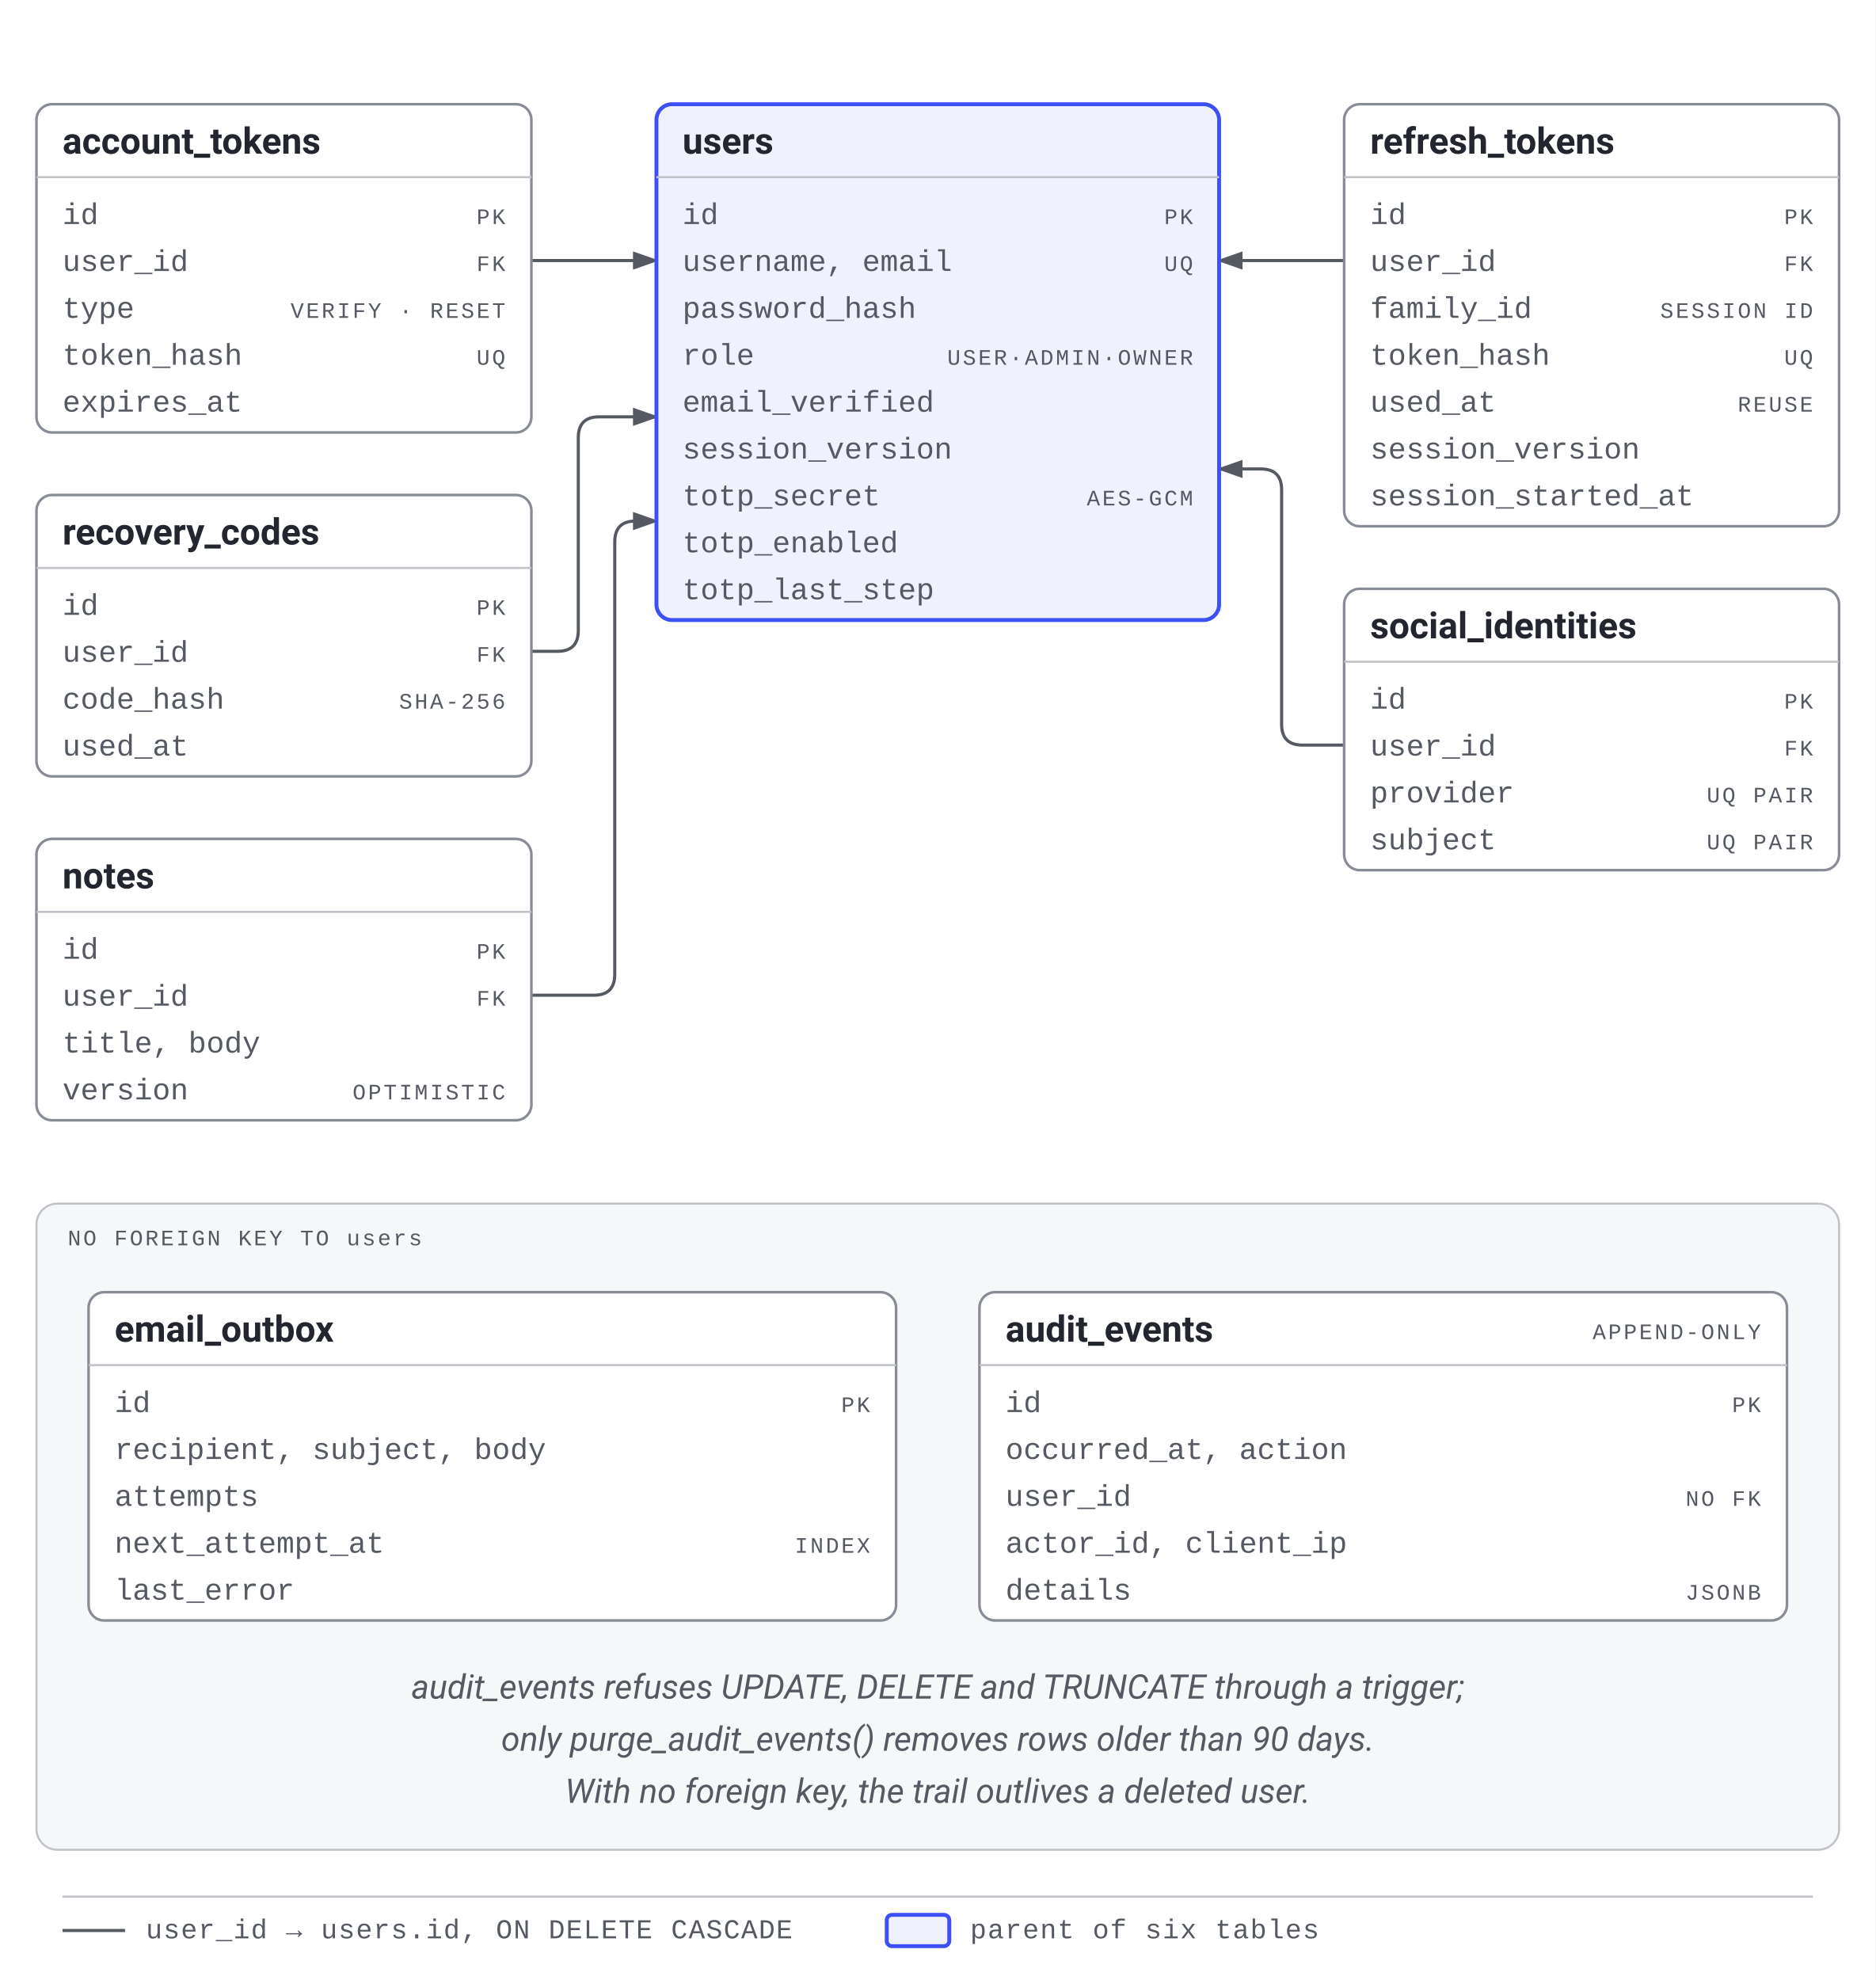
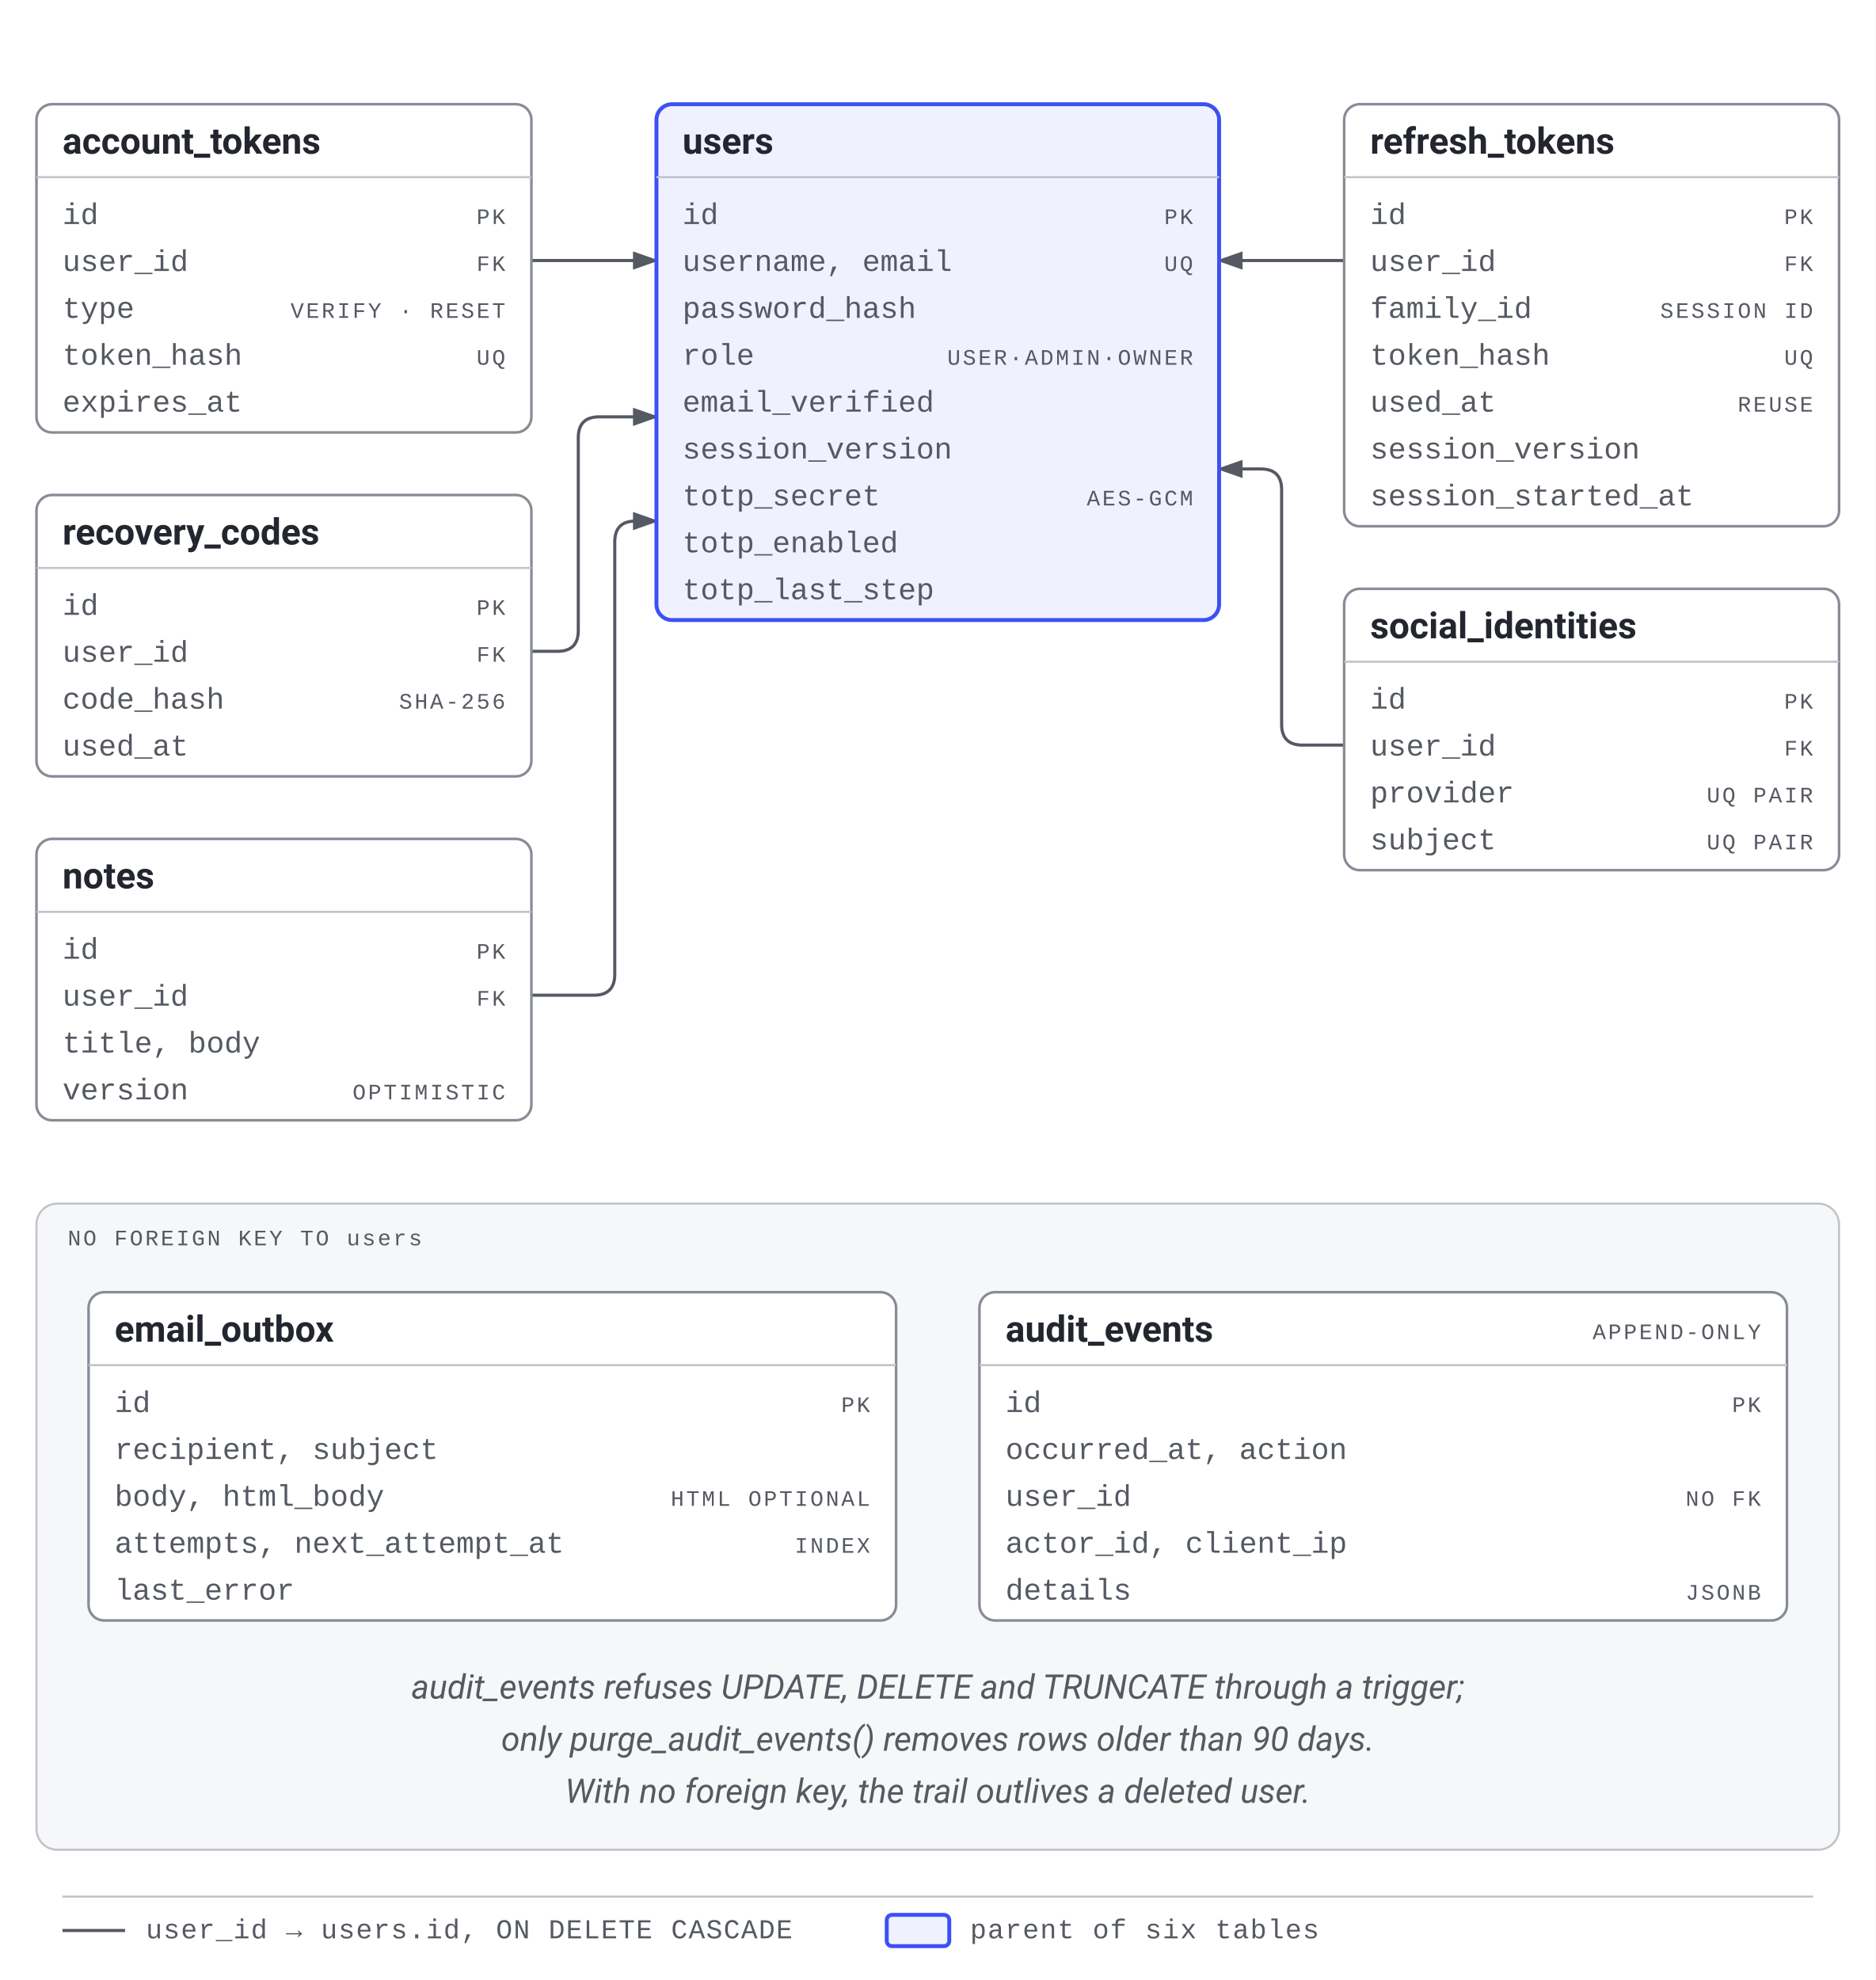
<svg xmlns="http://www.w3.org/2000/svg" viewBox="0 0 720 760" width="720" height="760" role="img" aria-labelledby="data-model-title data-model-desc">
  <defs>
    <style>
text{font-family:-apple-system, BlinkMacSystemFont, 'Segoe UI', Roboto, 'Helvetica Neue', Arial, 'Noto Sans', sans-serif} .mono{font-family:ui-monospace, SFMono-Regular, Menlo, Monaco, Consolas, 'Liberation Mono', 'Courier New', monospace}
.name{fill:#23262f;font-size:14px;font-weight:600}
.sub{fill:#555962;font-size:11.5px}
.lbl{fill:#555962;font-size:10.5px;letter-spacing:.04em}
.lbl-accent{fill:#3d50f5;font-size:10.5px;letter-spacing:.04em}
.tag{fill:#555962;font-size:8.5px;letter-spacing:.1em}
.note{fill:#555962;font-size:13px;font-style:italic}
.bg,.mask{fill:#ffffff} .mask-zone{fill:#f6f7f9}
.box{fill:#ffffff;stroke:#888c96;stroke-width:1}
.box-focal{fill:#eff1fe;stroke:#3d50f5;stroke-width:1.5}
.box-ext{fill:#ffffff;stroke:#888c96;stroke-width:1;stroke-dasharray:4 3}
.zone{fill:#f6f7f9;stroke:#c1c3c8;stroke-width:.8}
.frame{fill:none;stroke:#888c96;stroke-width:.8}
.chip{fill:none;stroke:#c1c3c8;stroke-width:.8}
.w{fill:none;stroke:#555962;stroke-width:1.2}
.w-accent{fill:none;stroke:#3d50f5;stroke-width:1.6}
.dash{stroke-dasharray:5 4}
.life{stroke:#c1c3c8;stroke-width:1;stroke-dasharray:3 3}
.sep{stroke:#c1c3c8;stroke-width:.8}
.m{fill:#555962} .m-accent{fill:#3d50f5} .m-open{fill:none;stroke:#555962;stroke-width:1.2}
.dot{fill:#23262f}
</style>
    <marker id="a" markerWidth="10" markerHeight="7" refX="9" refY="3.5" orient="auto" markerUnits="userSpaceOnUse">
      <polygon class="m" points="0 0, 10 3.5, 0 7" />
    </marker>
    <marker id="a-accent" markerWidth="10" markerHeight="7" refX="9" refY="3.5" orient="auto" markerUnits="userSpaceOnUse">
      <polygon class="m-accent" points="0 0, 10 3.5, 0 7" />
    </marker>
    <marker id="a-open" markerWidth="10" markerHeight="7" refX="9" refY="3.5" orient="auto" markerUnits="userSpaceOnUse">
      <polyline class="m-open" points="0 0, 10 3.5, 0 7" />
    </marker>
  </defs>
  <rect class="bg" width="100%" height="100%" />
  <rect class="zone" x="14" y="462" width="692" height="248" rx="8" />
  <path class="w" d="M204,100 L252,100" marker-end="url(#a)" />
  <path class="w" d="M204,250 L214,250 Q222,250 222,242 L222,168 Q222,160 230,160 L252,160" marker-end="url(#a)" />
  <path class="w" d="M204,382 L228,382 Q236,382 236,374 L236,208 Q236,200 244,200 L252,200" marker-end="url(#a)" />
  <path class="w" d="M516,100 L468,100" marker-end="url(#a)" />
  <path class="w" d="M516,286 L500,286 Q492,286 492,278 L492,188 Q492,180 484,180 L468,180" marker-end="url(#a)" />
  <line class="sep" x1="24" y1="728" x2="696" y2="728" />
  <rect class="mask-zone" x="23.0" y="471.2" width="146.8" height="9.4" rx="2" />
  <text class="tag mono" x="26" y="478" text-anchor="start">NO FOREIGN KEY TO users</text>
  <text class="note" x="360" y="652" text-anchor="middle">audit_events refuses UPDATE, DELETE and TRUNCATE through a trigger;</text>
  <text class="note" x="360" y="672" text-anchor="middle">only purge_audit_events() removes rows older than 90 days.</text>
  <text class="note" x="360" y="692" text-anchor="middle">With no foreign key, the trail outlives a deleted user.</text>
  <line class="w" x1="24" y1="741" x2="48" y2="741" />
  <text class="lbl mono" x="56" y="744">user_id → users.id, ON DELETE CASCADE</text>
  <rect class="box-focal" x="340.41" y="735" width="24" height="12" rx="2" />
  <text class="lbl mono" x="372.41" y="744">parent of six tables</text>
  <rect class="mask" x="14" y="40" width="190" height="126" rx="6" />
  <rect class="box" x="14" y="40" width="190" height="126" rx="6" />
  <line class="sep" x1="14" y1="68" x2="204" y2="68" />
  <text class="name" x="24" y="59">account_tokens</text>
  <text class="sub mono" x="24" y="86">id</text>
  <text class="tag mono" x="194" y="86" text-anchor="end">PK</text>
  <text class="sub mono" x="24" y="104">user_id</text>
  <text class="tag mono" x="194" y="104" text-anchor="end">FK</text>
  <text class="sub mono" x="24" y="122">type</text>
  <text class="tag mono" x="194" y="122" text-anchor="end">VERIFY · RESET</text>
  <text class="sub mono" x="24" y="140">token_hash</text>
  <text class="tag mono" x="194" y="140" text-anchor="end">UQ</text>
  <text class="sub mono" x="24" y="158">expires_at</text>
  <rect class="mask" x="14" y="190" width="190" height="108" rx="6" />
  <rect class="box" x="14" y="190" width="190" height="108" rx="6" />
  <line class="sep" x1="14" y1="218" x2="204" y2="218" />
  <text class="name" x="24" y="209">recovery_codes</text>
  <text class="sub mono" x="24" y="236">id</text>
  <text class="tag mono" x="194" y="236" text-anchor="end">PK</text>
  <text class="sub mono" x="24" y="254">user_id</text>
  <text class="tag mono" x="194" y="254" text-anchor="end">FK</text>
  <text class="sub mono" x="24" y="272">code_hash</text>
  <text class="tag mono" x="194" y="272" text-anchor="end">SHA-256</text>
  <text class="sub mono" x="24" y="290">used_at</text>
  <rect class="mask" x="14" y="322" width="190" height="108" rx="6" />
  <rect class="box" x="14" y="322" width="190" height="108" rx="6" />
  <line class="sep" x1="14" y1="350" x2="204" y2="350" />
  <text class="name" x="24" y="341">notes</text>
  <text class="sub mono" x="24" y="368">id</text>
  <text class="tag mono" x="194" y="368" text-anchor="end">PK</text>
  <text class="sub mono" x="24" y="386">user_id</text>
  <text class="tag mono" x="194" y="386" text-anchor="end">FK</text>
  <text class="sub mono" x="24" y="404">title, body</text>
  <text class="sub mono" x="24" y="422">version</text>
  <text class="tag mono" x="194" y="422" text-anchor="end">OPTIMISTIC</text>
  <rect class="mask" x="516" y="40" width="190" height="162" rx="6" />
  <rect class="box" x="516" y="40" width="190" height="162" rx="6" />
  <line class="sep" x1="516" y1="68" x2="706" y2="68" />
  <text class="name" x="526" y="59">refresh_tokens</text>
  <text class="sub mono" x="526" y="86">id</text>
  <text class="tag mono" x="696" y="86" text-anchor="end">PK</text>
  <text class="sub mono" x="526" y="104">user_id</text>
  <text class="tag mono" x="696" y="104" text-anchor="end">FK</text>
  <text class="sub mono" x="526" y="122">family_id</text>
  <text class="tag mono" x="696" y="122" text-anchor="end">SESSION ID</text>
  <text class="sub mono" x="526" y="140">token_hash</text>
  <text class="tag mono" x="696" y="140" text-anchor="end">UQ</text>
  <text class="sub mono" x="526" y="158">used_at</text>
  <text class="tag mono" x="696" y="158" text-anchor="end">REUSE</text>
  <text class="sub mono" x="526" y="176">session_version</text>
  <text class="sub mono" x="526" y="194">session_started_at</text>
  <rect class="mask" x="516" y="226" width="190" height="108" rx="6" />
  <rect class="box" x="516" y="226" width="190" height="108" rx="6" />
  <line class="sep" x1="516" y1="254" x2="706" y2="254" />
  <text class="name" x="526" y="245">social_identities</text>
  <text class="sub mono" x="526" y="272">id</text>
  <text class="tag mono" x="696" y="272" text-anchor="end">PK</text>
  <text class="sub mono" x="526" y="290">user_id</text>
  <text class="tag mono" x="696" y="290" text-anchor="end">FK</text>
  <text class="sub mono" x="526" y="308">provider</text>
  <text class="tag mono" x="696" y="308" text-anchor="end">UQ PAIR</text>
  <text class="sub mono" x="526" y="326">subject</text>
  <text class="tag mono" x="696" y="326" text-anchor="end">UQ PAIR</text>
  <rect class="mask" x="252" y="40" width="216" height="198" rx="6" />
  <rect class="box-focal" x="252" y="40" width="216" height="198" rx="6" />
  <line class="sep" x1="252" y1="68" x2="468" y2="68" />
  <text class="name" x="262" y="59">users</text>
  <text class="sub mono" x="262" y="86">id</text>
  <text class="tag mono" x="458" y="86" text-anchor="end">PK</text>
  <text class="sub mono" x="262" y="104">username, email</text>
  <text class="tag mono" x="458" y="104" text-anchor="end">UQ</text>
  <text class="sub mono" x="262" y="122">password_hash</text>
  <text class="sub mono" x="262" y="140">role</text>
  <text class="tag mono" x="458" y="140" text-anchor="end">USER·ADMIN·OWNER</text>
  <text class="sub mono" x="262" y="158">email_verified</text>
  <text class="sub mono" x="262" y="176">session_version</text>
  <text class="sub mono" x="262" y="194">totp_secret</text>
  <text class="tag mono" x="458" y="194" text-anchor="end">AES-GCM</text>
  <text class="sub mono" x="262" y="212">totp_enabled</text>
  <text class="sub mono" x="262" y="230">totp_last_step</text>
  <rect class="mask" x="34" y="496" width="310" height="126" rx="6" />
  <rect class="box" x="34" y="496" width="310" height="126" rx="6" />
  <line class="sep" x1="34" y1="524" x2="344" y2="524" />
  <text class="name" x="44" y="515">email_outbox</text>
  <text class="sub mono" x="44" y="542">id</text>
  <text class="tag mono" x="334" y="542" text-anchor="end">PK</text>
-   <text class="sub mono" x="44" y="560">recipient, subject, body</text>
-   <text class="sub mono" x="44" y="578">attempts</text>
-   <text class="sub mono" x="44" y="596">next_attempt_at</text>
+   <text class="sub mono" x="44" y="560">recipient, subject</text>
+   <text class="sub mono" x="44" y="578">body, html_body</text>
+   <text class="tag mono" x="334" y="578" text-anchor="end">HTML OPTIONAL</text>
+   <text class="sub mono" x="44" y="596">attempts, next_attempt_at</text>
  <text class="tag mono" x="334" y="596" text-anchor="end">INDEX</text>
  <text class="sub mono" x="44" y="614">last_error</text>
  <rect class="mask" x="376" y="496" width="310" height="126" rx="6" />
  <rect class="box" x="376" y="496" width="310" height="126" rx="6" />
  <line class="sep" x1="376" y1="524" x2="686" y2="524" />
  <text class="name" x="386" y="515">audit_events</text>
  <text class="tag mono" x="676" y="514" text-anchor="end">APPEND-ONLY</text>
  <text class="sub mono" x="386" y="542">id</text>
  <text class="tag mono" x="676" y="542" text-anchor="end">PK</text>
  <text class="sub mono" x="386" y="560">occurred_at, action</text>
  <text class="sub mono" x="386" y="578">user_id</text>
  <text class="tag mono" x="676" y="578" text-anchor="end">NO FK</text>
  <text class="sub mono" x="386" y="596">actor_id, client_ip</text>
  <text class="sub mono" x="386" y="614">details</text>
  <text class="tag mono" x="676" y="614" text-anchor="end">JSONB</text>
</svg>
